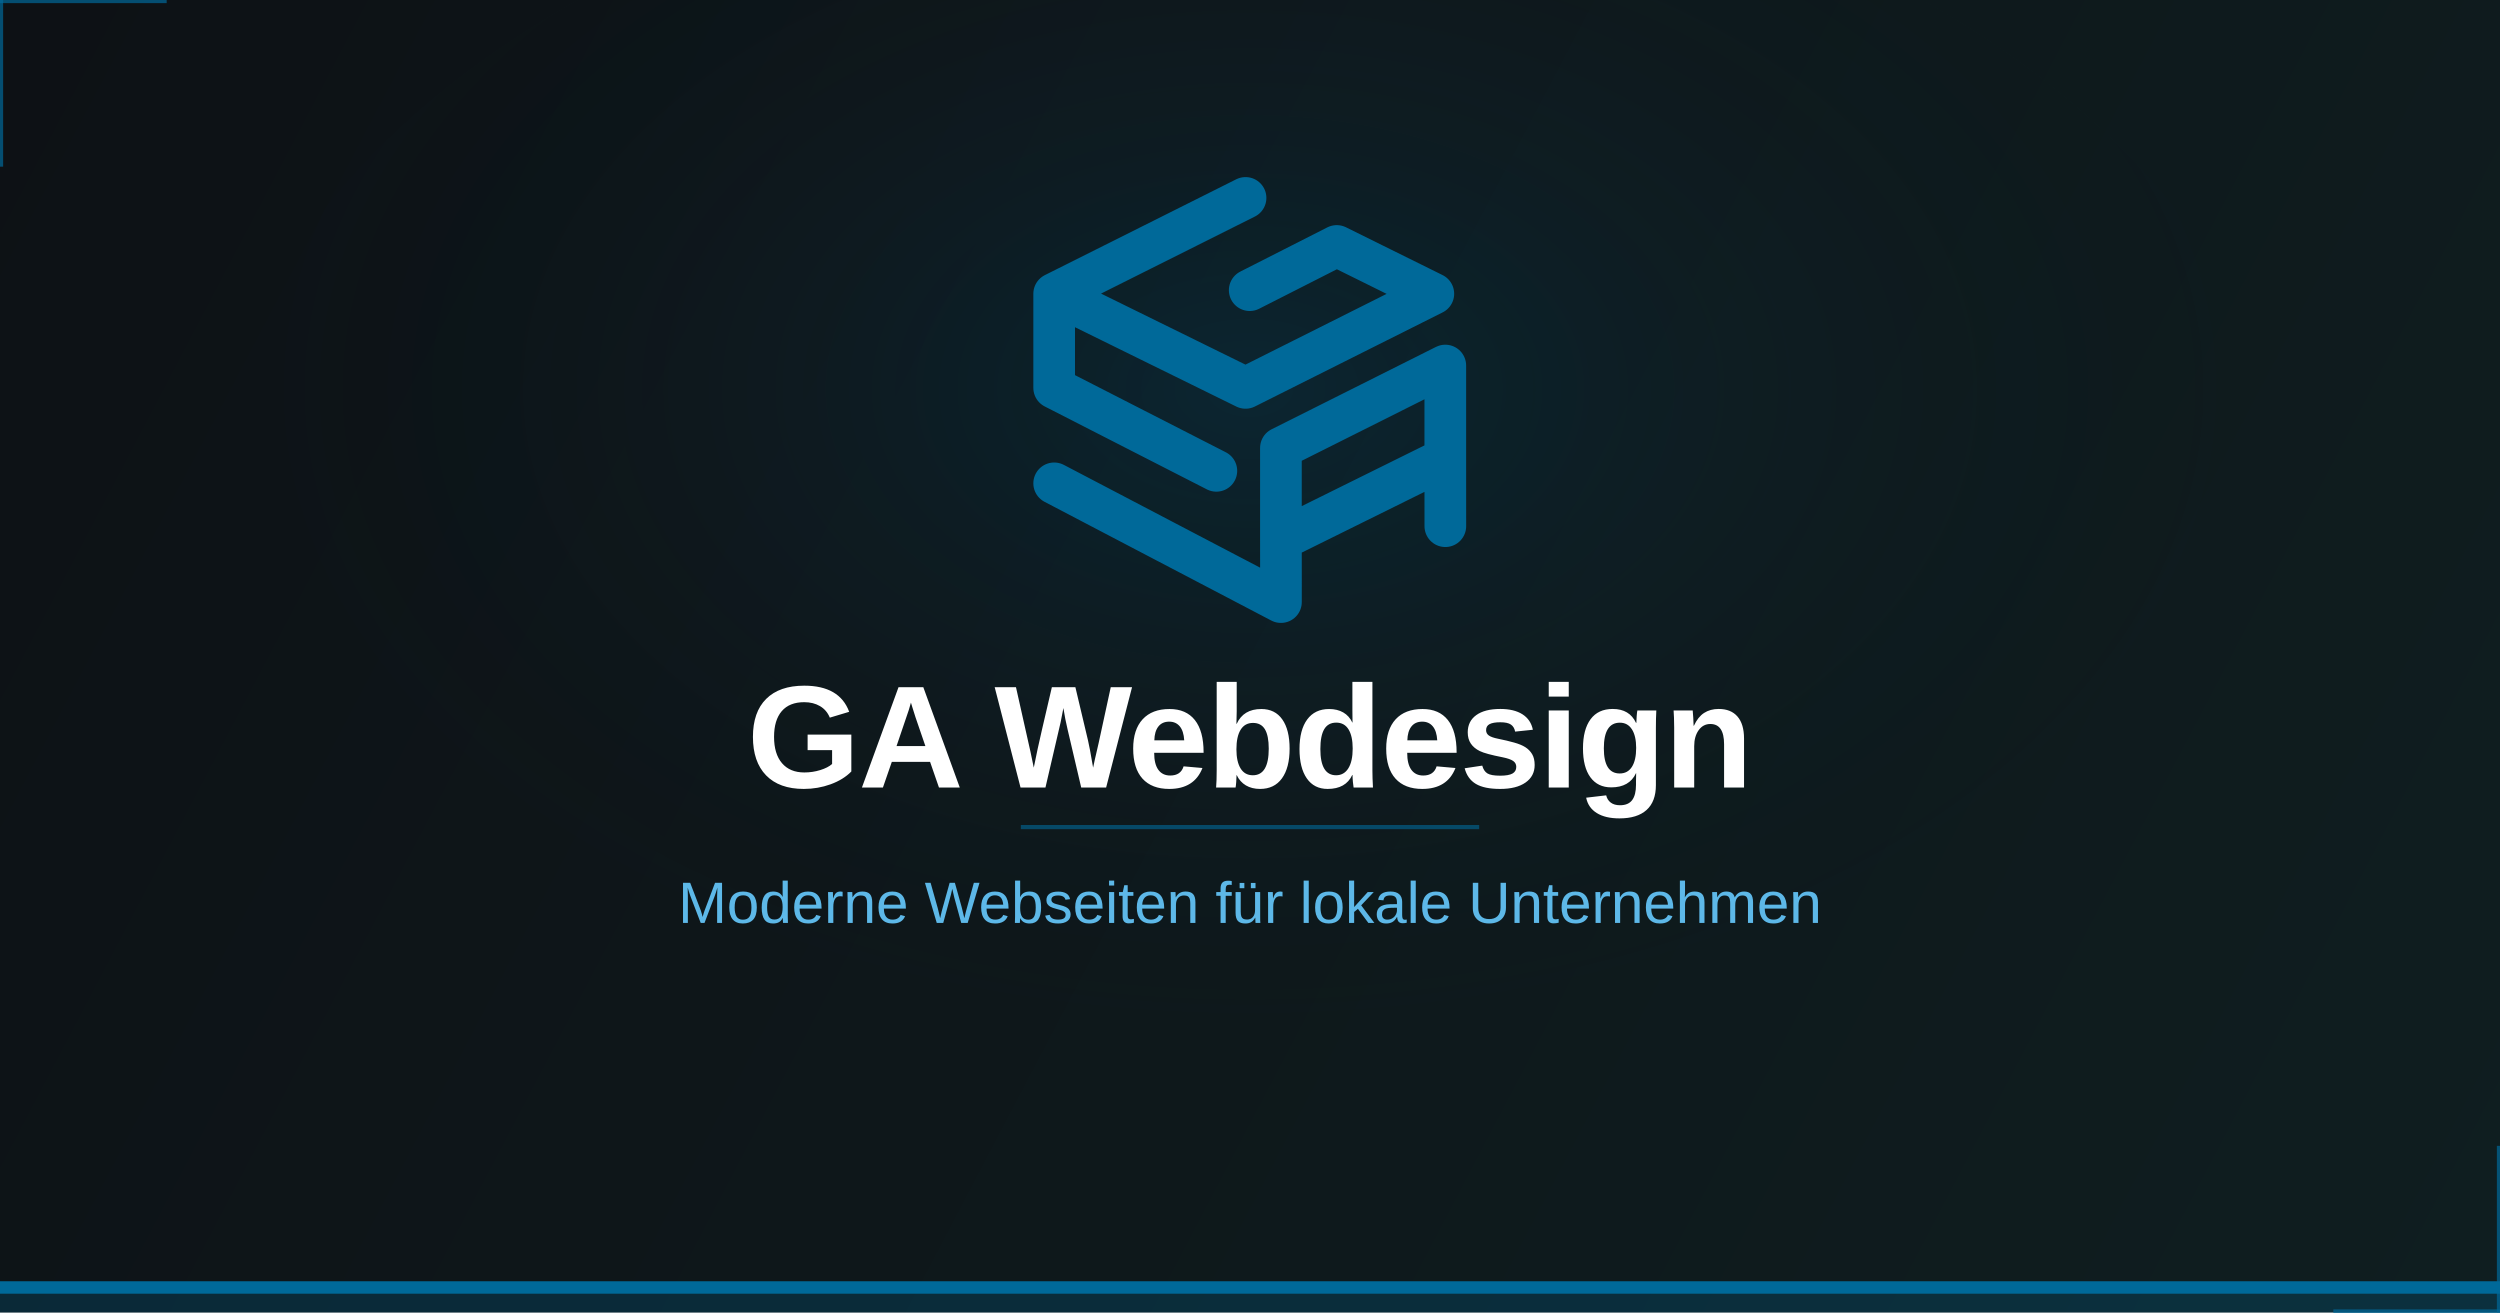
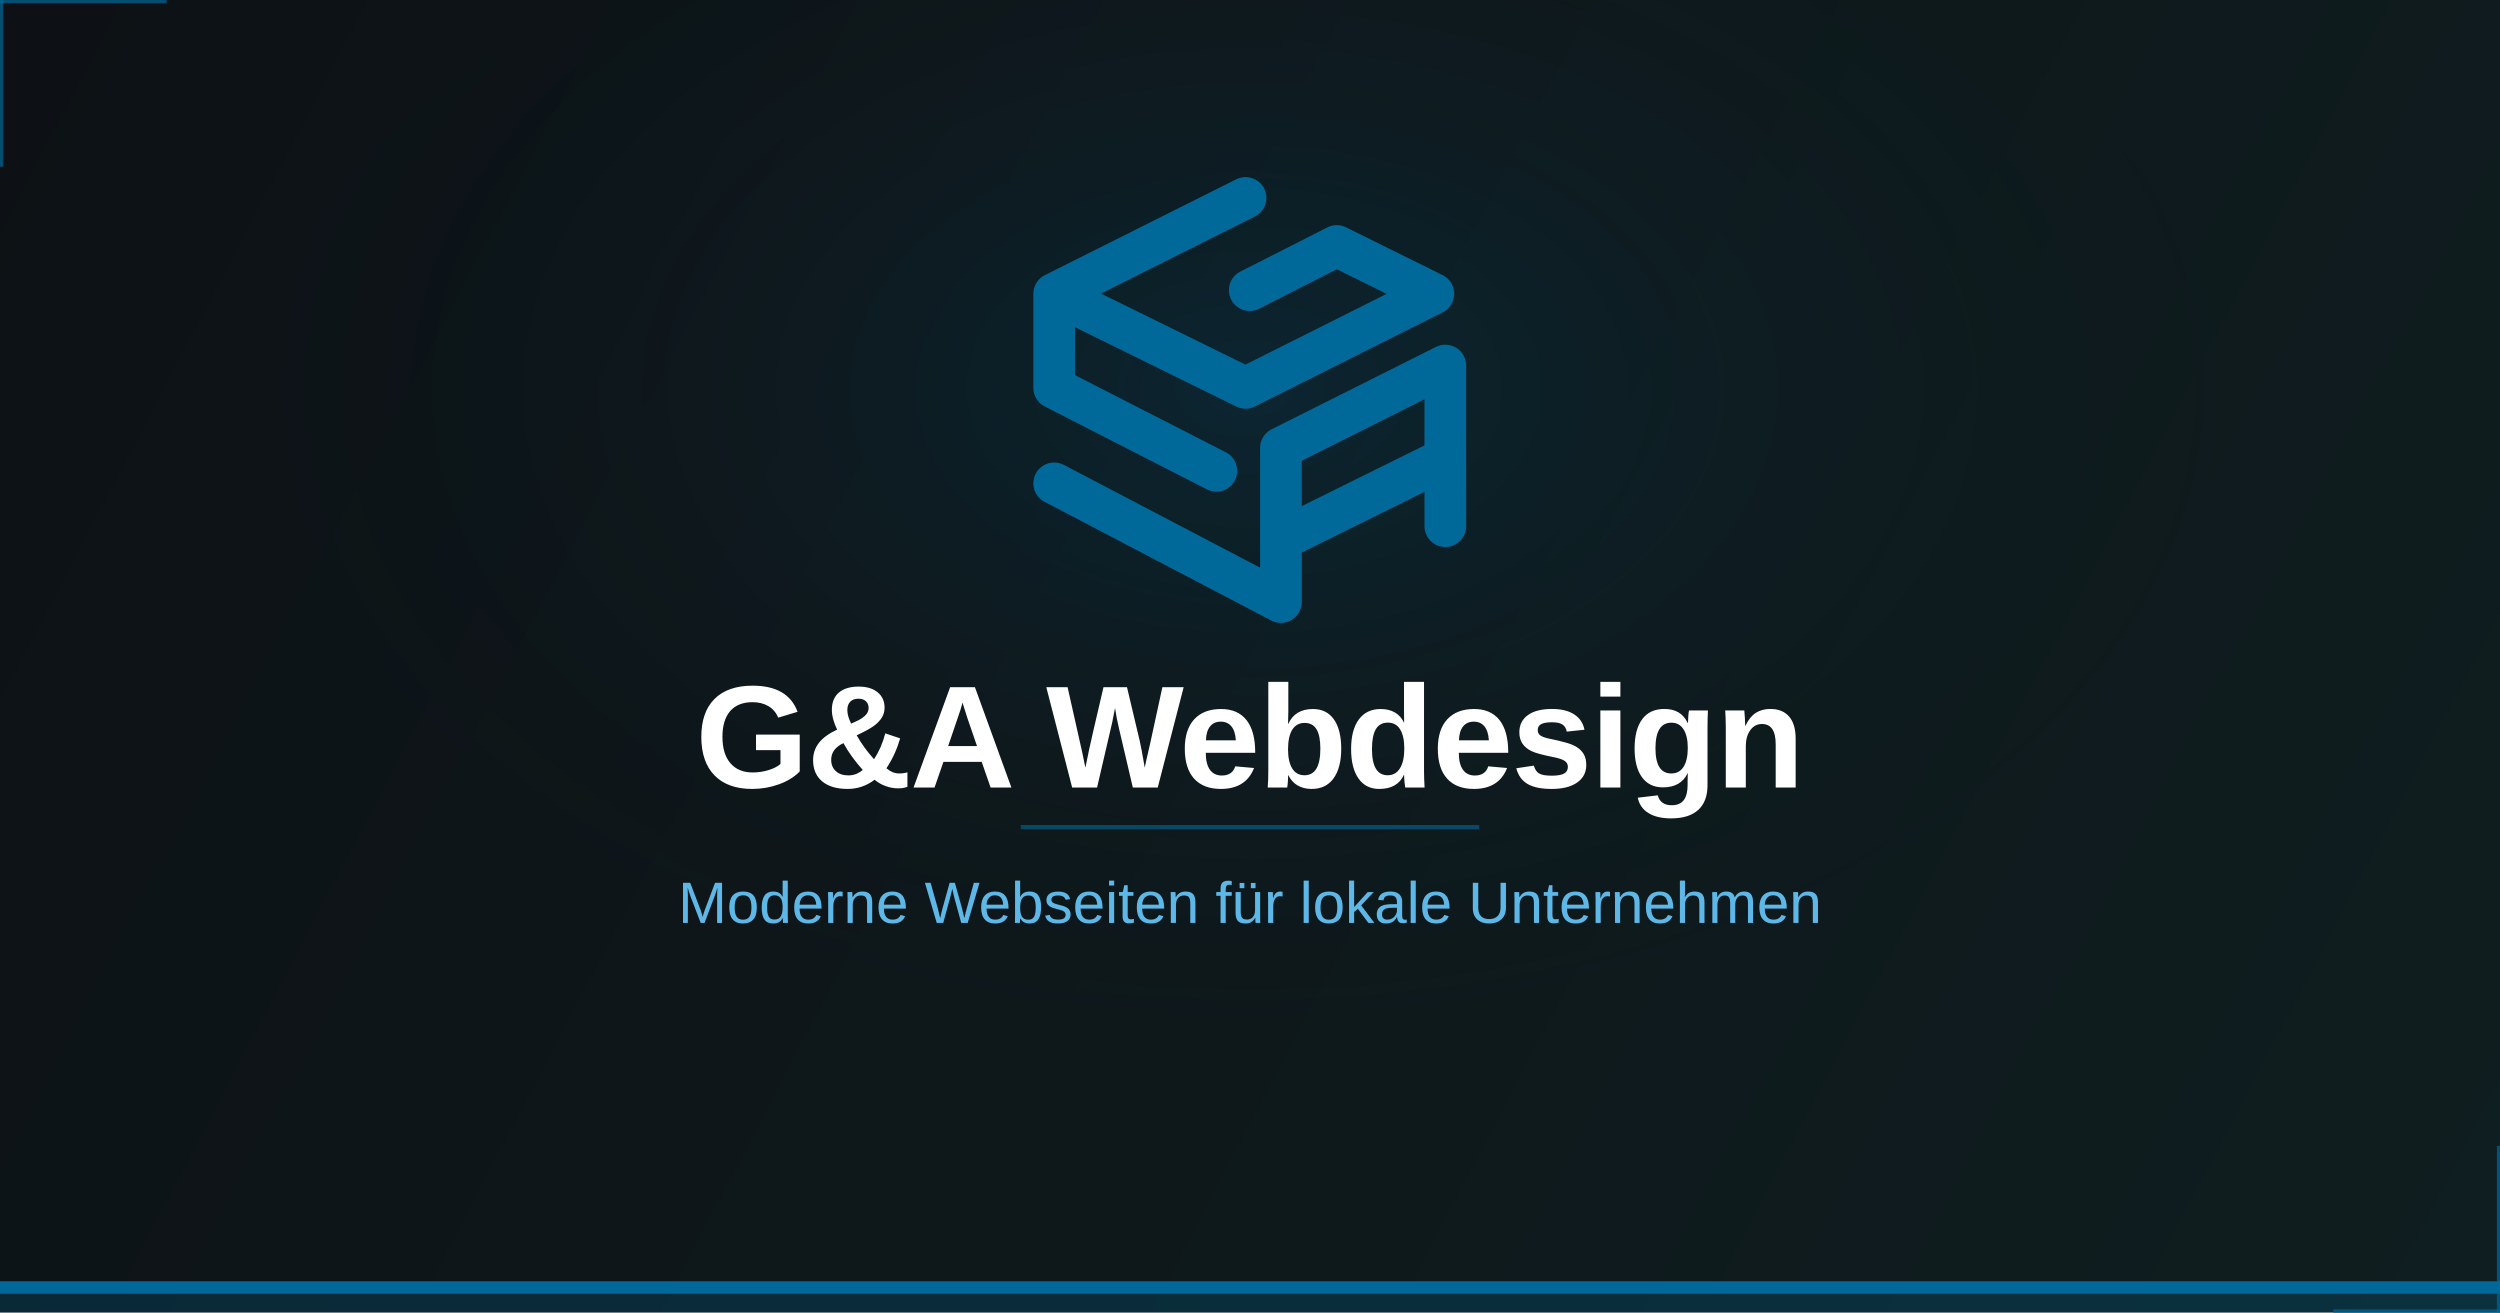
<svg xmlns="http://www.w3.org/2000/svg" width="1200" height="630" viewBox="0 0 1200 630">
  <defs>
    <linearGradient id="bg" x1="0" y1="0" x2="1200" y2="630" gradientUnits="userSpaceOnUse">
      <stop offset="0%" stop-color="#0d1115" />
      <stop offset="100%" stop-color="#0f1e20" />
    </linearGradient>
    <radialGradient id="glow" cx="50%" cy="40%" r="50%">
      <stop offset="0%" stop-color="#006999" stop-opacity="0.18" />
      <stop offset="100%" stop-color="#0d1115" stop-opacity="0" />
    </radialGradient>
  </defs>
  <rect width="1200" height="630" fill="url(#bg)" />
  <ellipse cx="600" cy="252" rx="500" ry="330" fill="url(#glow)" />
  <line x1="0" y1="0" x2="80" y2="0" stroke="#006999" stroke-width="3" stroke-opacity="0.7" />
  <line x1="0" y1="0" x2="0" y2="80" stroke="#006999" stroke-width="3" stroke-opacity="0.7" />
  <line x1="1200" y1="630" x2="1120" y2="630" stroke="#006999" stroke-width="3" stroke-opacity="0.7" />
  <line x1="1200" y1="630" x2="1200" y2="550" stroke="#006999" stroke-width="3" stroke-opacity="0.7" />
  <g transform="translate(496, 85) scale(2)" fill="none">
    <path d="M43.926 70.5L24.463 60.546L5.001 50.592L5.001 28.001L50.932 5.001M5.001 28.001L27.966 39.296L50.932 50.592L56.565 47.768L62.199 44.944L73.467 39.296L96.001 28.001L72.822 16.531L62.377 21.836L51.932 27.141M98.88 83.787L98.872 67.5M5.001 73.5L32.214 87.75L59.427 102L59.431 97L59.424 92.01L59.418 87.021L59.418 65L98.872 45.229L98.872 67.5M59.418 87.021L98.872 67.5" stroke="#006999" stroke-width="10" stroke-linecap="round" stroke-linejoin="round" />
  </g>
-   <text x="600" y="378" text-anchor="middle" font-family="'Segoe UI', 'Helvetica Neue', Arial, sans-serif" font-size="70" font-weight="700" fill="white" letter-spacing="-1">GA Webdesign</text>
+   <text x="600" y="378" text-anchor="middle" font-family="'Segoe UI', 'Helvetica Neue', Arial, sans-serif" font-size="70" font-weight="700" fill="white" letter-spacing="-1">G&amp;A Webdesign</text>
  <rect x="490" y="396" width="220" height="2" fill="#006999" fill-opacity="0.6" />
  <text x="600" y="443" text-anchor="middle" font-family="'Segoe UI', 'Helvetica Neue', Arial, sans-serif" font-size="28" fill="#5db8e8">Moderne Webseiten für lokale Unternehmen</text>
  <rect x="0" y="615" width="1200" height="6" fill="#006999" />
  <rect x="0" y="621" width="1200" height="9" fill="#006999" fill-opacity="0.25" />
</svg>
